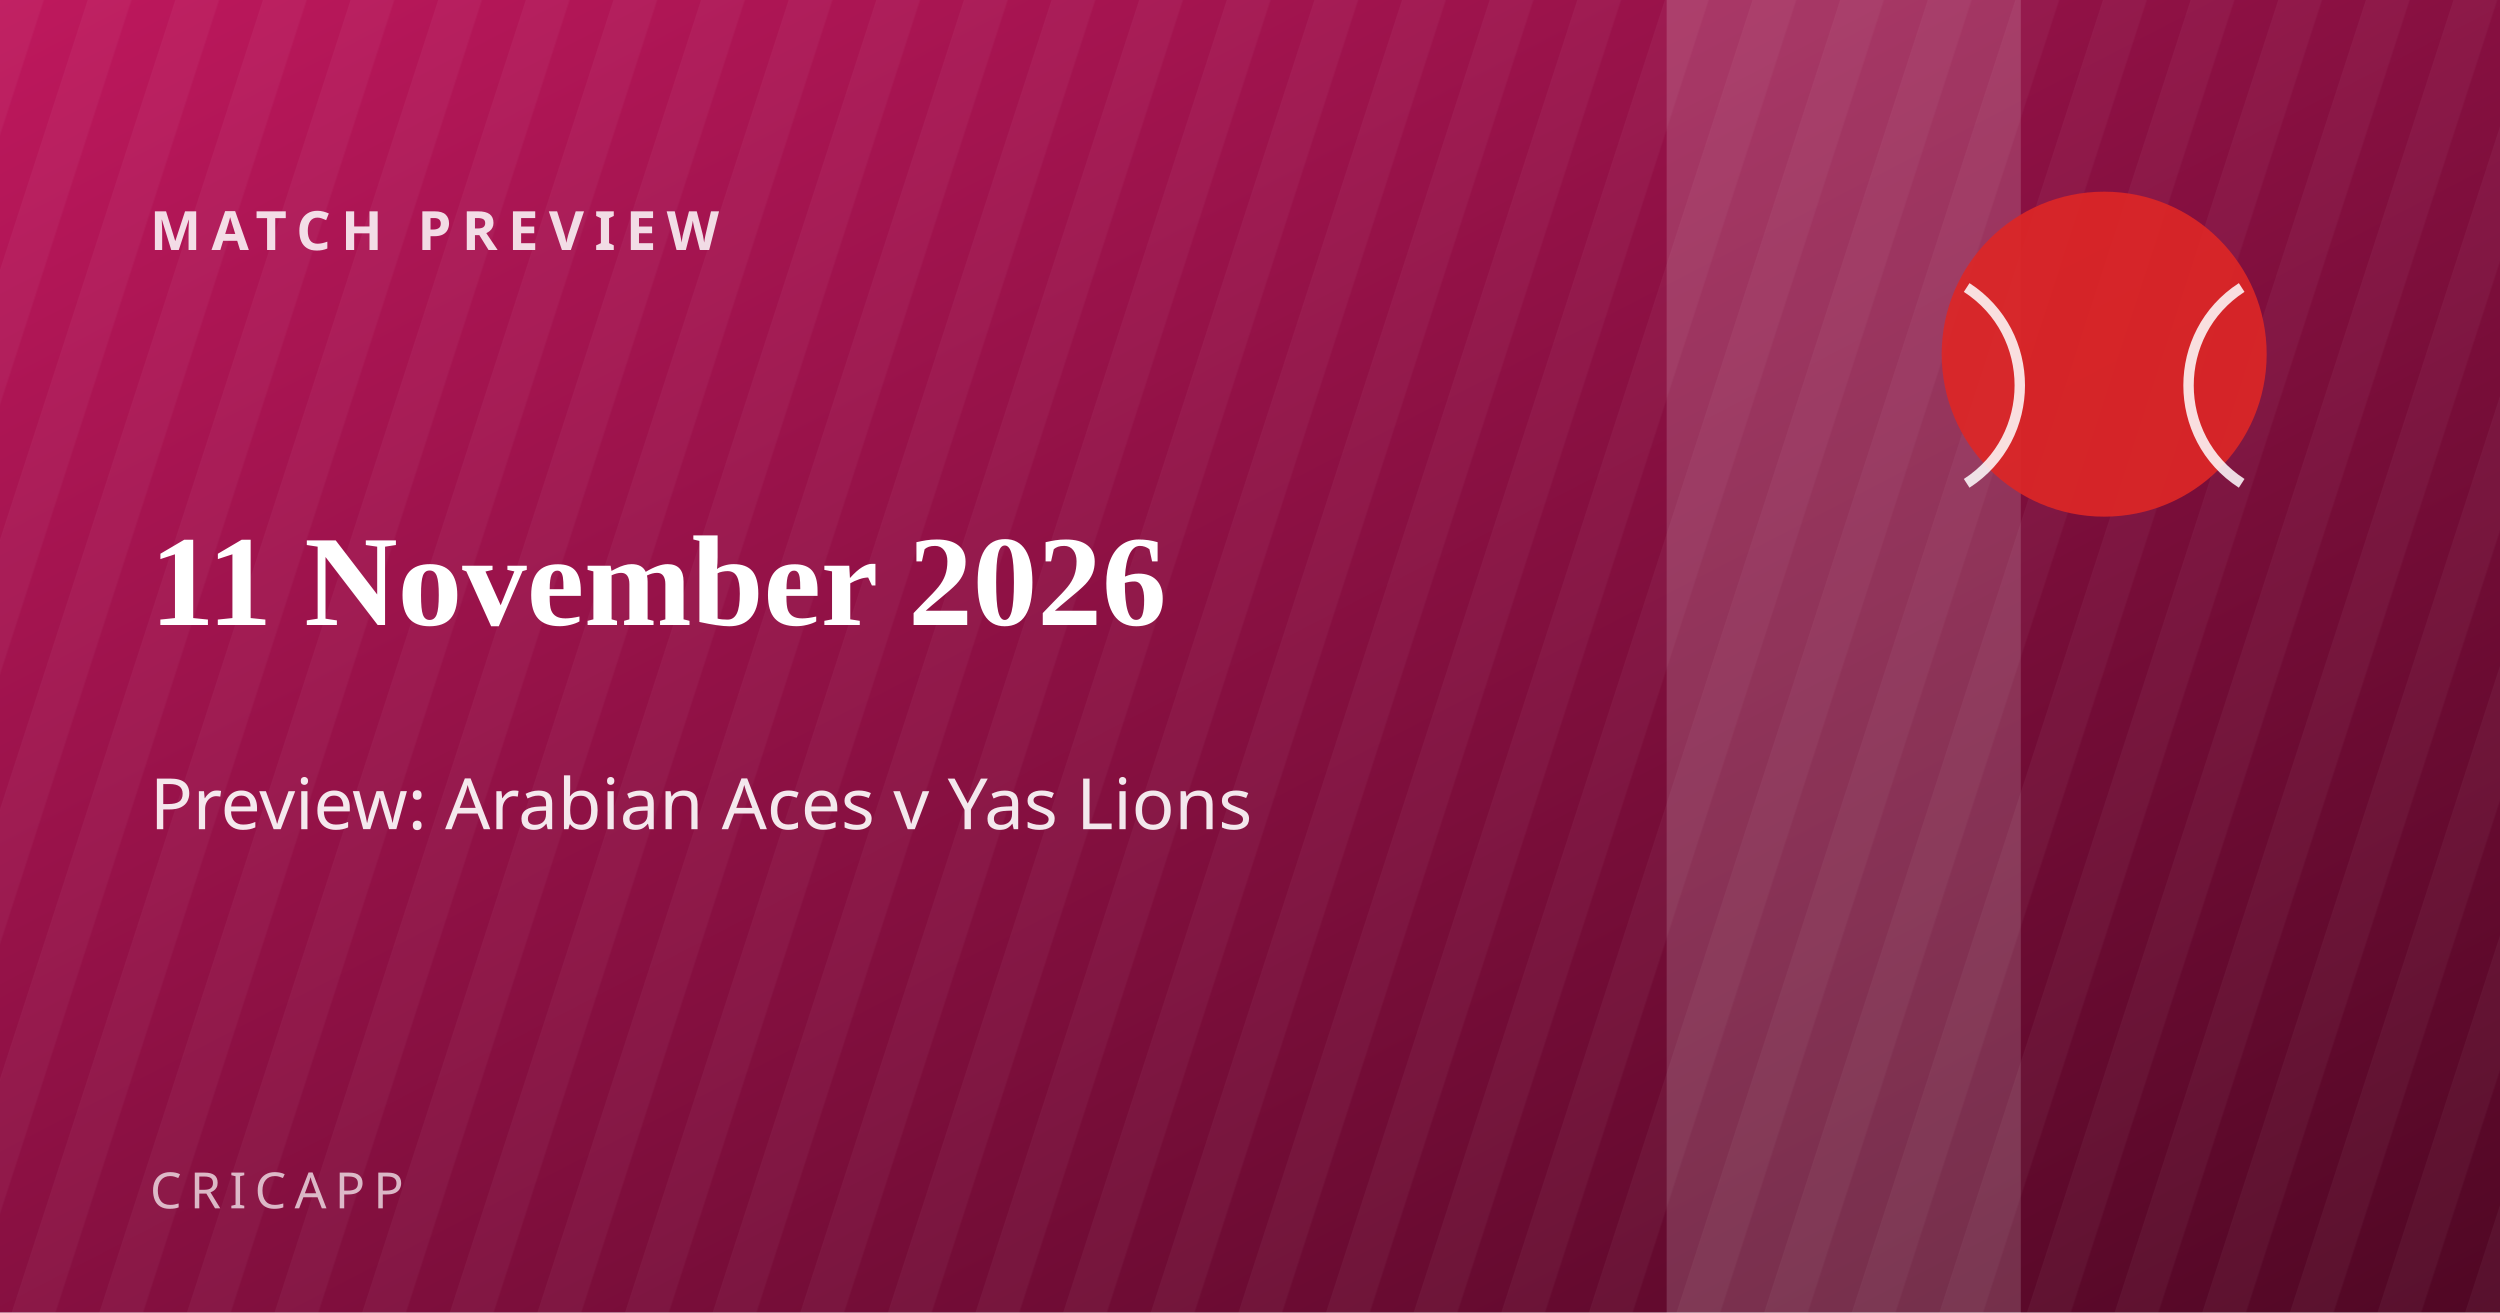
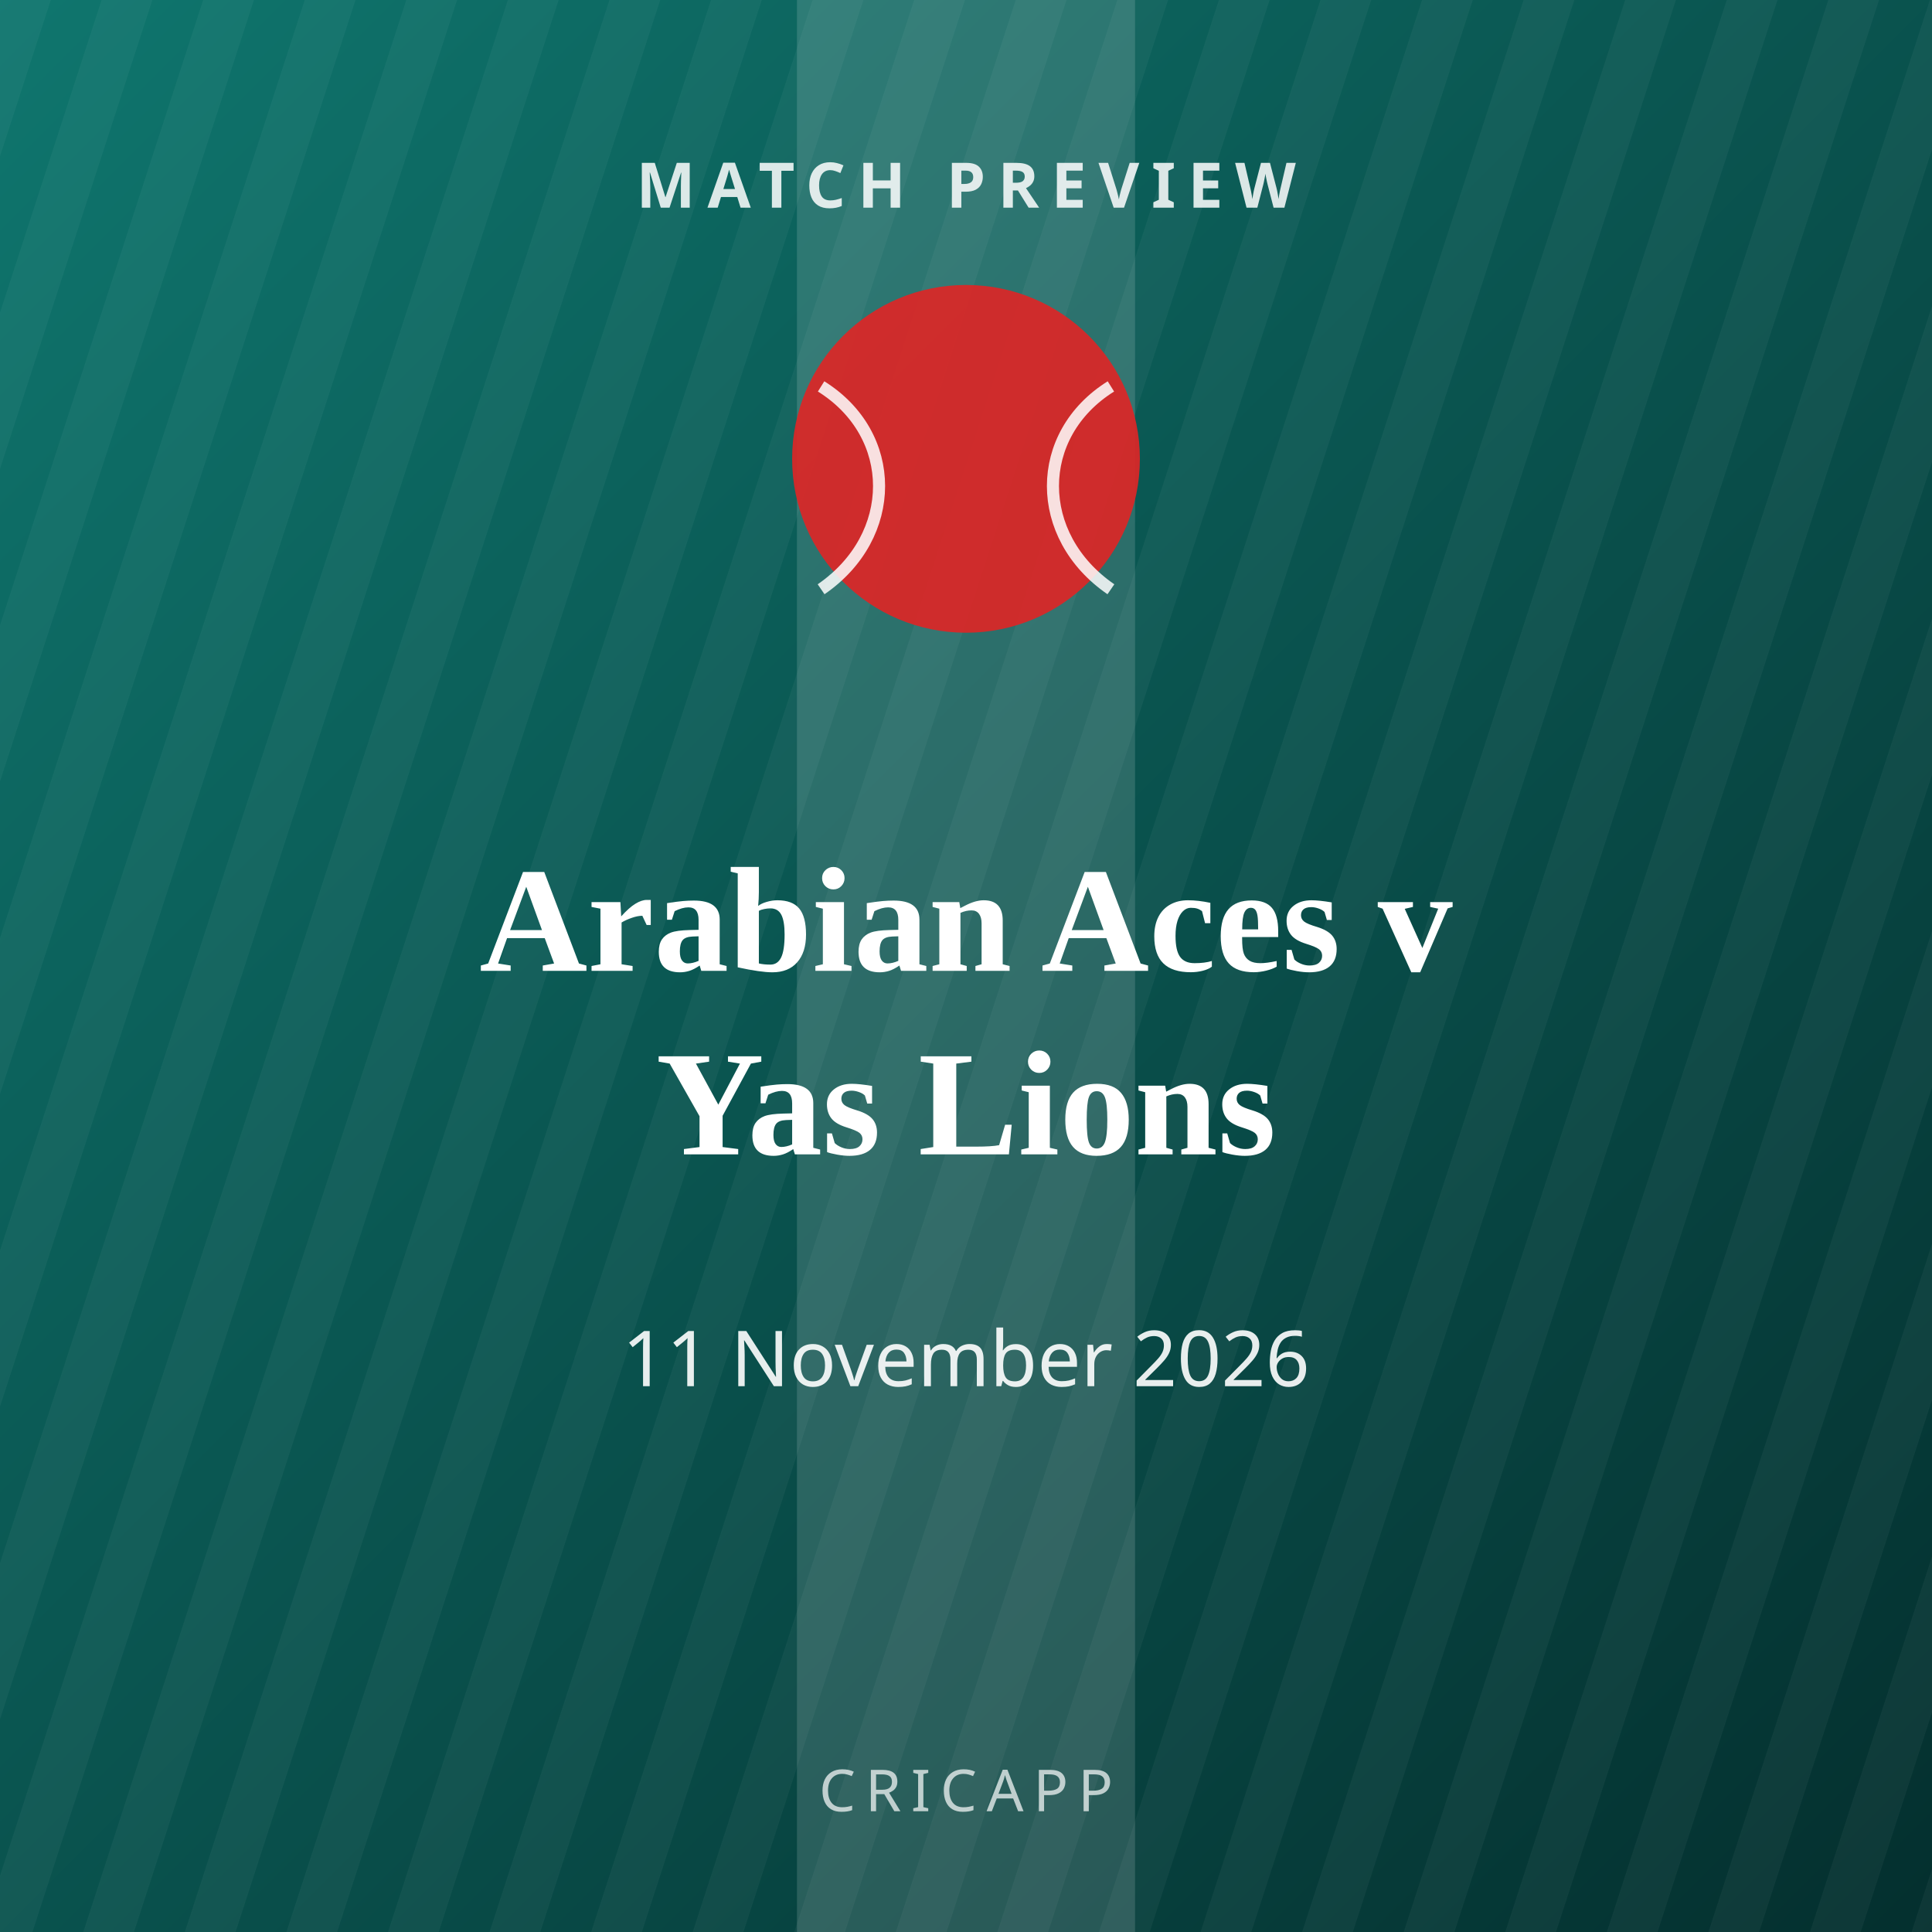
- <svg xmlns="http://www.w3.org/2000/svg" viewBox="0 0 1200 630" role="img" aria-label="11 November 2026">
+ <svg xmlns="http://www.w3.org/2000/svg" viewBox="0 0 800 800" role="img" aria-label="Arabian Aces v Yas Lions">
  <defs>
    <linearGradient id="g" x1="0" y1="0" x2="1" y2="1">
-       <stop offset="0" stop-color="#be185d" />
-       <stop offset="1" stop-color="#500724" />
+       <stop offset="0" stop-color="#0f766e" />
+       <stop offset="1" stop-color="#042f2e" />
    </linearGradient>
    <pattern id="s" width="40" height="40" patternUnits="userSpaceOnUse" patternTransform="rotate(18)">
      <rect width="20" height="40" fill="#ffffff" opacity="0.04" />
    </pattern>
  </defs>
-   <rect width="1200" height="630" fill="url(#g)" />
-   <rect width="1200" height="630" fill="url(#s)" />
-   <g opacity="0.16">
-     <rect x="800" y="-40" width="170" height="760" rx="14" fill="#fff" />
-     <rect x="858" y="40" width="54" height="8" fill="#fff" />
-     <rect x="858" y="560" width="54" height="8" fill="#fff" />
+   <rect width="800" height="800" fill="url(#g)" />
+   <rect width="800" height="800" fill="url(#s)" />
+   <g opacity="0.14">
+     <rect x="330" y="-40" width="140" height="880" rx="14" fill="#fff" />
  </g>
-   <circle cx="1010" cy="170" r="78" fill="#dc2626" opacity="0.92" />
-   <path d="M944 138c34 22 34 72 0 94M1076 138c-34 22-34 72 0 94" stroke="#fff" stroke-width="5" fill="none" opacity="0.85" />
-   <text x="72" y="120" font-family="system-ui, sans-serif" font-size="26" font-weight="700" letter-spacing="5" fill="#ffffff" opacity="0.85">MATCH PREVIEW</text>
-   <text x="72" y="300" font-family="Georgia, 'Times New Roman', serif" font-size="62" font-weight="700" fill="#ffffff">11 November 2026</text>
-   <text x="72" y="398" font-family="system-ui, sans-serif" font-size="34" fill="#ffffff" opacity="0.9">Preview: Arabian Aces v Yas Lions</text>
-   <text x="72" y="580" font-family="system-ui, sans-serif" font-size="24" letter-spacing="4" fill="#ffffff" opacity="0.7">CRICAPP</text>
+   <circle cx="400" cy="190" r="72" fill="#dc2626" opacity="0.92" />
+   <path d="M340 160c32 20 32 62 0 84M460 160c-32 20-32 62 0 84" stroke="#fff" stroke-width="5" fill="none" opacity="0.85" />
+   <text x="400" y="86" text-anchor="middle" font-family="system-ui, sans-serif" font-size="26" font-weight="700" letter-spacing="5" fill="#ffffff" opacity="0.85">MATCH PREVIEW</text>
+   <text x="400" y="402" text-anchor="middle" font-family="Georgia, 'Times New Roman', serif" font-size="62" font-weight="700" fill="#ffffff">Arabian Aces v</text>
+   <text x="400" y="478" text-anchor="middle" font-family="Georgia, 'Times New Roman', serif" font-size="62" font-weight="700" fill="#ffffff">Yas Lions</text>
+   <text x="400" y="574" text-anchor="middle" font-family="system-ui, sans-serif" font-size="32" fill="#ffffff" opacity="0.9">11 November 2026</text>
+   <text x="400" y="750" text-anchor="middle" font-family="system-ui, sans-serif" font-size="24" letter-spacing="4" fill="#ffffff" opacity="0.7">CRICAPP</text>
</svg>
